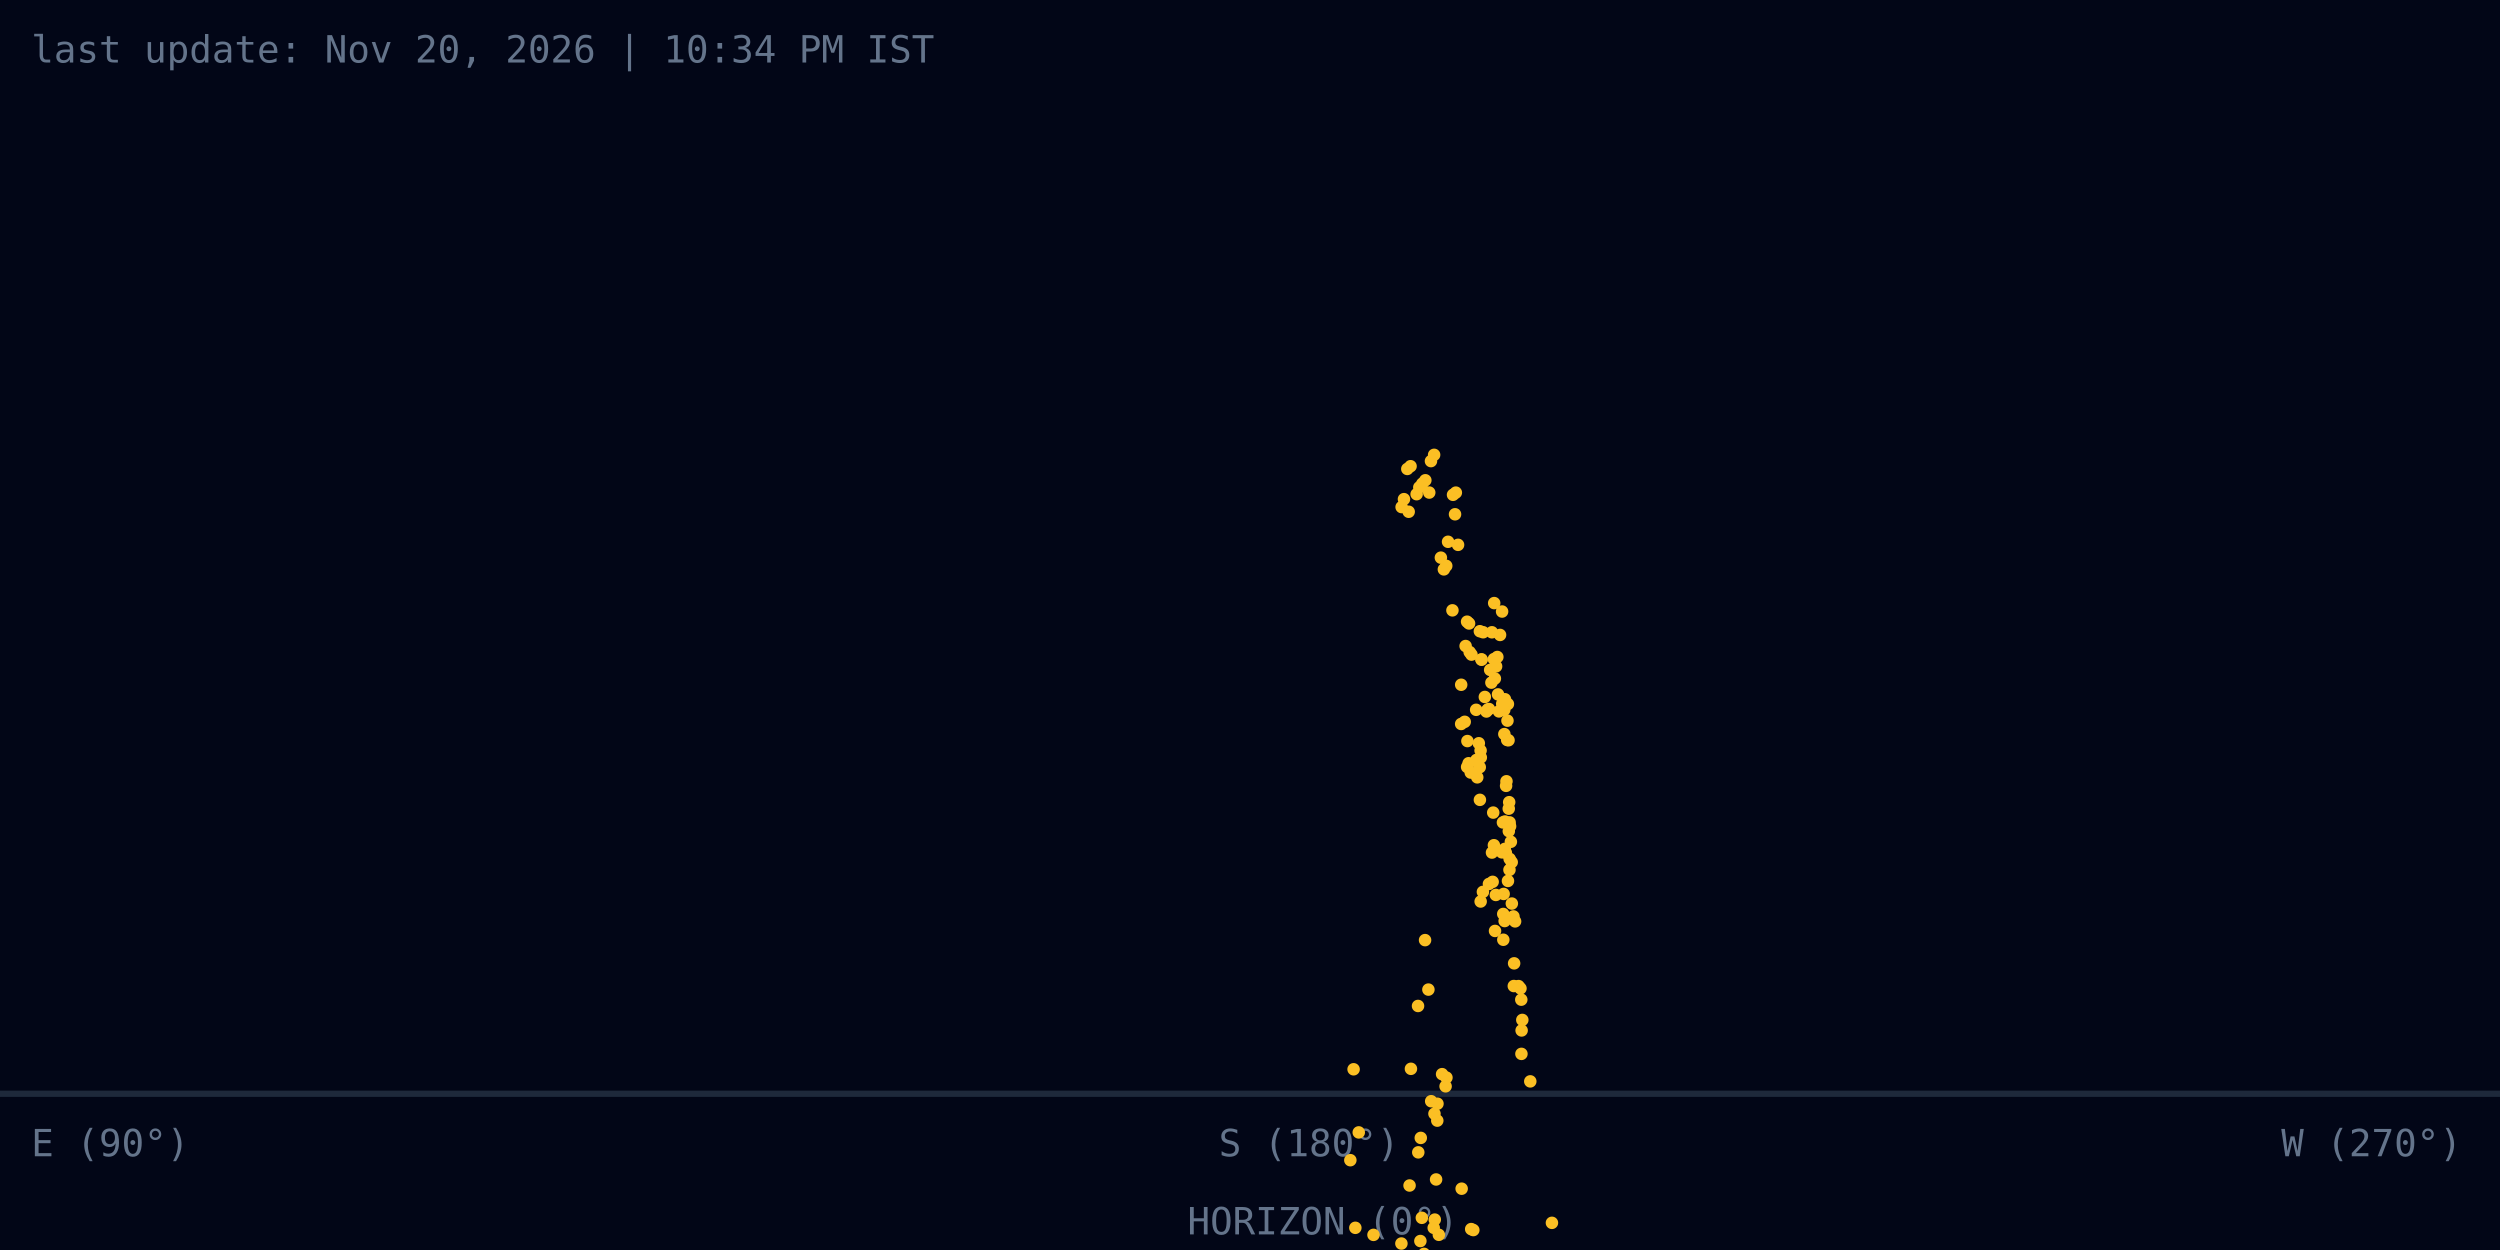
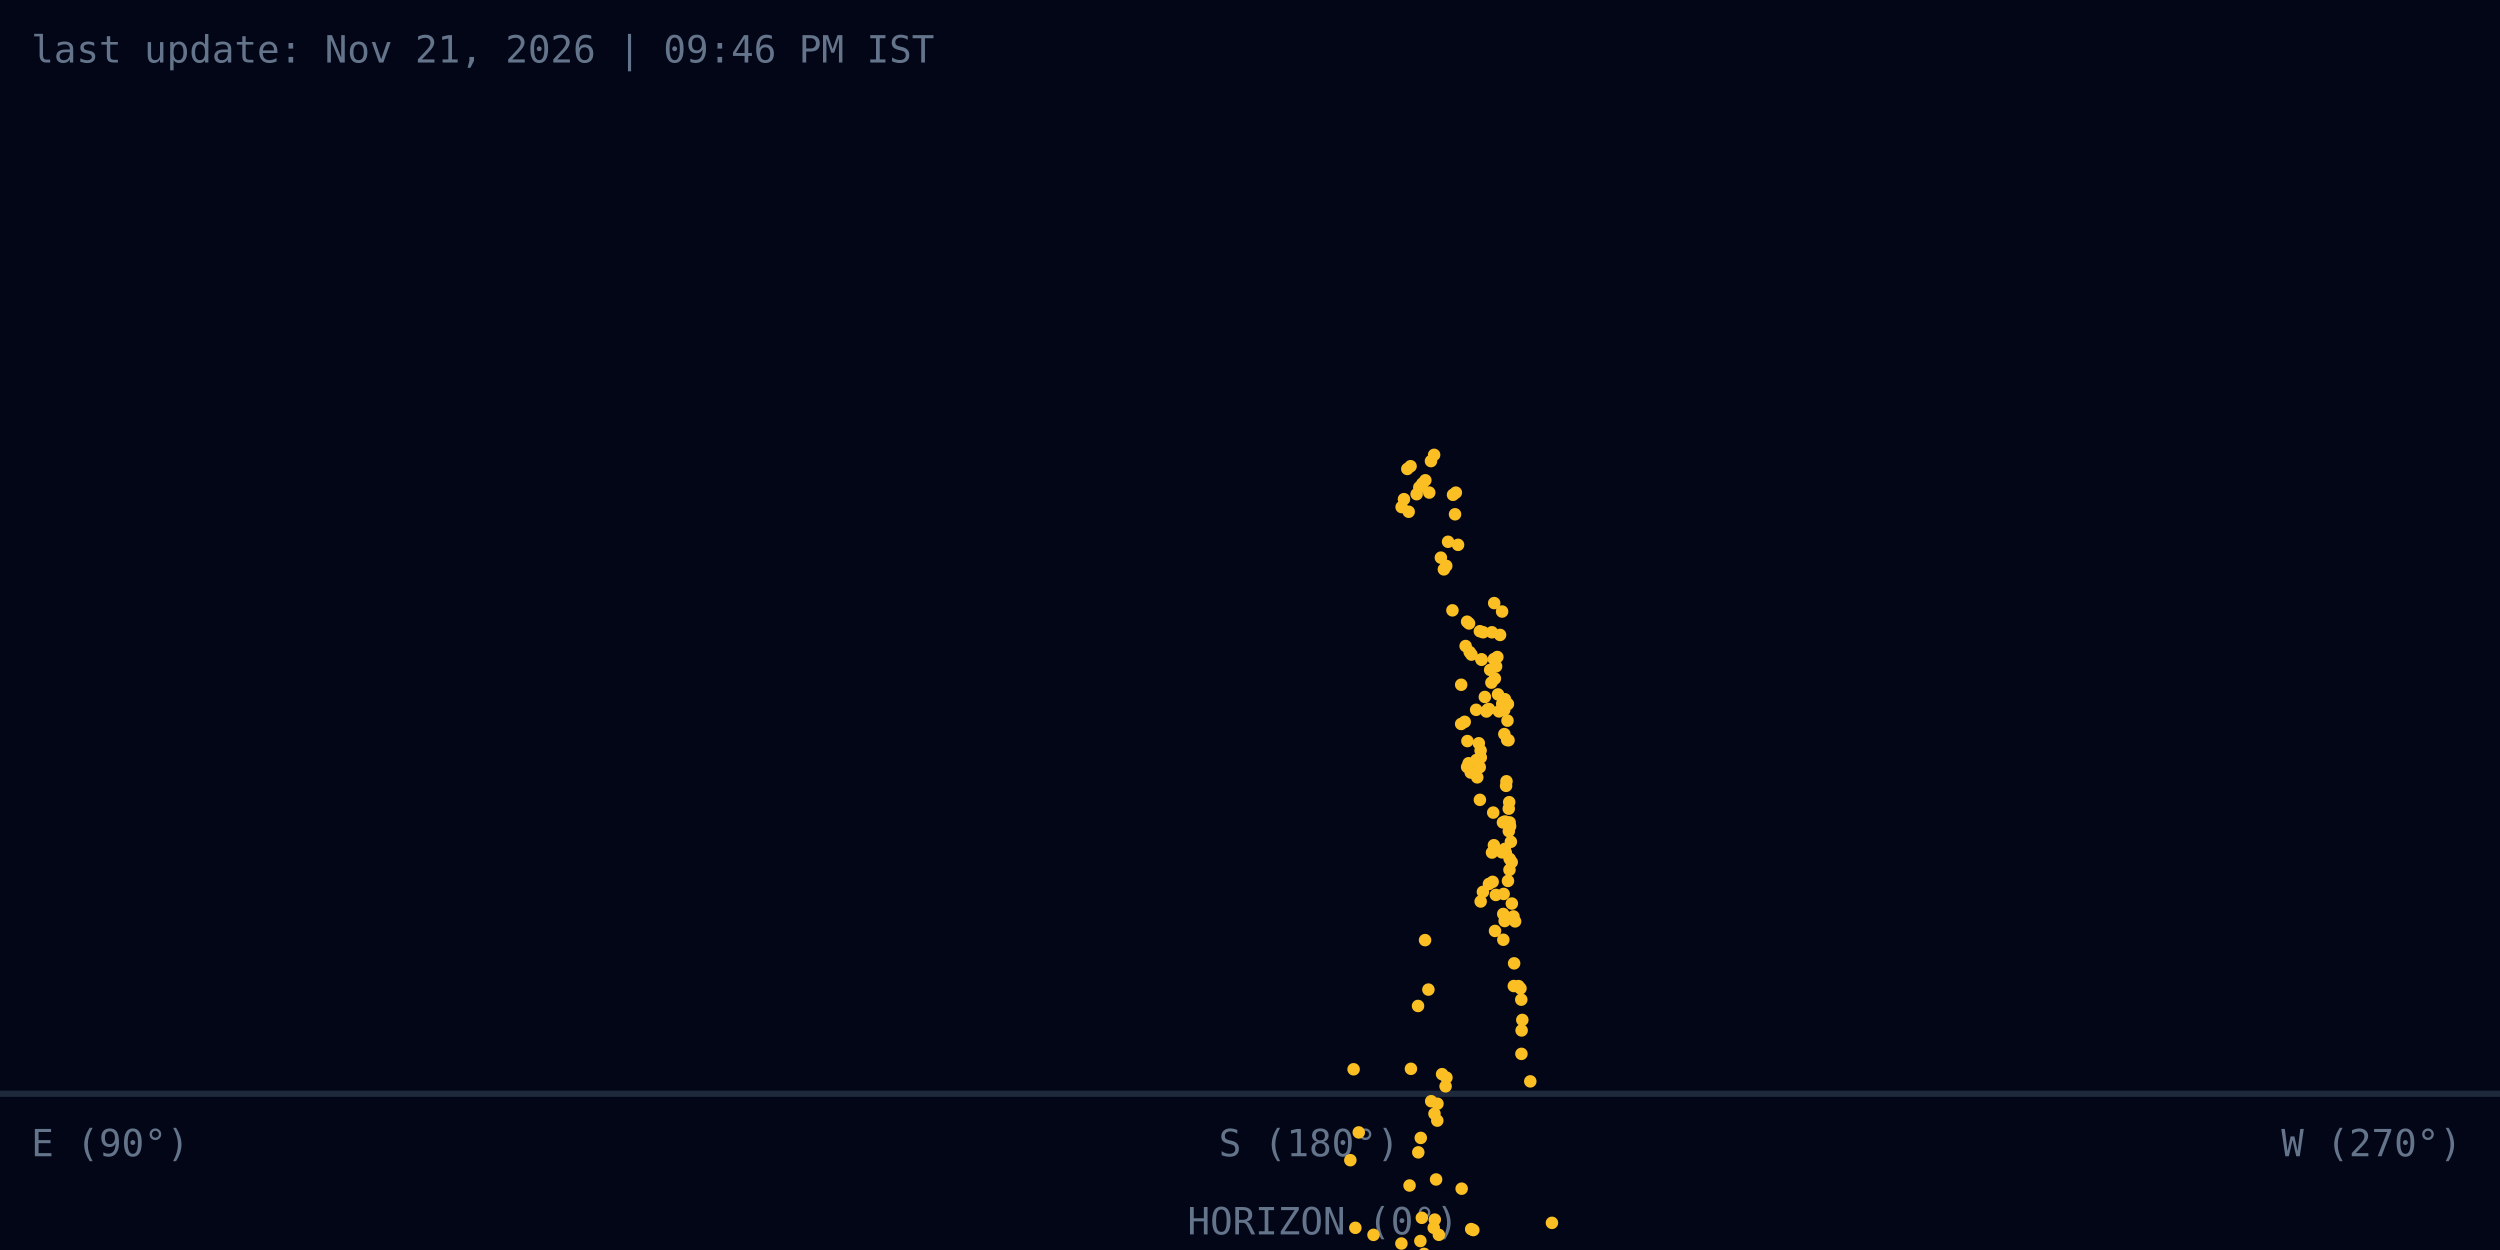
<svg xmlns="http://www.w3.org/2000/svg" width="800" height="400" viewBox="0 0 800 400">
  <rect width="800" height="400" fill="#020617" />
-   <text id="last-update" x="10" y="20" fill="#64748b" font-family="monospace">last update: Nov 20, 2026 | 10:34 PM IST</text>
+   <text id="last-update" x="10" y="20" fill="#64748b" font-family="monospace">last update: Nov 21, 2026 | 09:46 PM IST</text>
  <line x1="0" y1="350" x2="800" y2="350" stroke="#1e293b" stroke-width="2" />
  <text x="380" y="395" fill="#64748b" font-size="12" font-family="monospace">HORIZON (0°)</text>
  <text x="730" y="370" fill="#64748b" font-size="12" font-family="monospace">W (270°)</text>
  <text x="390" y="370" fill="#64748b" font-size="12" font-family="monospace">S (180°)</text>
  <text x="10" y="370" fill="#64748b" font-size="12" font-family="monospace">E (90°)</text>
  <g id="analemma-points">
    <circle cx=" 465.61" cy=" 164.57" r="2" fill="#fbbf24">
 </circle>
    <circle cx=" 467.57" cy=" 231.67" r="2" fill="#fbbf24">
 </circle>
    <circle cx=" 467.58" cy=" 219.12" r="2" fill="#fbbf24">
 </circle>
    <circle cx=" 468.71" cy=" 230.98" r="2" fill="#fbbf24">
 </circle>
    <circle cx=" 469.57" cy=" 237.14" r="2" fill="#fbbf24">
 </circle>
    <circle cx=" 469.00" cy=" 206.73" r="2" fill="#fbbf24">
 </circle>
    <circle cx=" 469.47" cy=" 198.94" r="2" fill="#fbbf24">
 </circle>
    <circle cx=" 470.10" cy=" 199.51" r="2" fill="#fbbf24">
 </circle>
    <circle cx=" 474.53" cy=" 285.41" r="2" fill="#fbbf24">
 </circle>
    <circle cx=" 472.47" cy=" 243.18" r="2" fill="#fbbf24">
 </circle>
    <circle cx=" 473.57" cy=" 255.95" r="2" fill="#fbbf24">
 </circle>
    <circle cx=" 473.22" cy=" 237.84" r="2" fill="#fbbf24">
 </circle>
    <circle cx=" 473.79" cy=" 240.17" r="2" fill="#fbbf24">
 </circle>
    <circle cx=" 473.56" cy=" 201.99" r="2" fill="#fbbf24">
 </circle>
    <circle cx=" 474.09" cy=" 210.99" r="2" fill="#fbbf24">
 </circle>
    <circle cx=" 478.41" cy=" 297.90" r="2" fill="#fbbf24">
 </circle>
    <circle cx=" 477.65" cy=" 282.19" r="2" fill="#fbbf24">
 </circle>
    <circle cx=" 477.44" cy=" 272.82" r="2" fill="#fbbf24">
 </circle>
    <circle cx=" 478.67" cy=" 286.38" r="2" fill="#fbbf24">
 </circle>
    <circle cx=" 478.05" cy=" 270.47" r="2" fill="#fbbf24">
 </circle>
    <circle cx=" 476.85" cy=" 214.37" r="2" fill="#fbbf24">
 </circle>
    <circle cx=" 477.25" cy=" 218.44" r="2" fill="#fbbf24">
 </circle>
    <circle cx=" 481.06" cy=" 300.72" r="2" fill="#fbbf24">
 </circle>
    <circle cx=" 481.04" cy=" 292.47" r="2" fill="#fbbf24">
 </circle>
    <circle cx=" 481.49" cy=" 294.73" r="2" fill="#fbbf24">
 </circle>
    <circle cx=" 481.17" cy=" 286.06" r="2" fill="#fbbf24">
 </circle>
    <circle cx=" 479.37" cy=" 222.21" r="2" fill="#fbbf24">
 </circle>
    <circle cx=" 479.67" cy=" 227.65" r="2" fill="#fbbf24">
 </circle>
    <circle cx=" 498.29" cy=" 411.31" r="2" fill="#fbbf24">
 </circle>
    <circle cx=" 498.34" cy=" 411.53" r="2" fill="#fbbf24">
 </circle>
    <circle cx=" 484.42" cy=" 315.53" r="2" fill="#fbbf24">
 </circle>
    <circle cx=" 486.86" cy=" 337.24" r="2" fill="#fbbf24">
 </circle>
    <circle cx=" 481.87" cy=" 272.88" r="2" fill="#fbbf24">
 </circle>
    <circle cx=" 482.55" cy=" 281.90" r="2" fill="#fbbf24">
 </circle>
    <circle cx=" 481.19" cy=" 226.61" r="2" fill="#fbbf24">
 </circle>
    <circle cx=" 481.39" cy=" 234.91" r="2" fill="#fbbf24">
 </circle>
    <circle cx=" 486.92" cy=" 329.74" r="2" fill="#fbbf24">
 </circle>
    <circle cx=" 483.03" cy=" 278.36" r="2" fill="#fbbf24">
 </circle>
    <circle cx=" 483.79" cy=" 289.14" r="2" fill="#fbbf24">
 </circle>
    <circle cx=" 485.93" cy=" 315.55" r="2" fill="#fbbf24">
 </circle>
    <circle cx=" 484.30" cy=" 293.26" r="2" fill="#fbbf24">
 </circle>
    <circle cx=" 482.30" cy=" 236.80" r="2" fill="#fbbf24">
 </circle>
    <circle cx=" 482.80" cy=" 258.78" r="2" fill="#fbbf24">
 </circle>
    <circle cx=" 501.22" cy=" 413.90" r="2" fill="#fbbf24">
 </circle>
    <circle cx=" 489.69" cy=" 346.04" r="2" fill="#fbbf24">
 </circle>
    <circle cx=" 486.81" cy=" 319.89" r="2" fill="#fbbf24">
 </circle>
    <circle cx=" 484.83" cy=" 294.84" r="2" fill="#fbbf24">
 </circle>
    <circle cx=" 486.55" cy=" 316.29" r="2" fill="#fbbf24">
 </circle>
    <circle cx=" 482.73" cy=" 236.88" r="2" fill="#fbbf24">
 </circle>
    <circle cx=" 483.48" cy=" 269.37" r="2" fill="#fbbf24">
 </circle>
    <circle cx=" 496.62" cy=" 391.31" r="2" fill="#fbbf24">
 </circle>
    <circle cx=" 483.75" cy=" 275.90" r="2" fill="#fbbf24">
 </circle>
    <circle cx=" 483.23" cy=" 264.40" r="2" fill="#fbbf24">
 </circle>
    <circle cx=" 482.94" cy=" 256.70" r="2" fill="#fbbf24">
 </circle>
    <circle cx=" 483.08" cy=" 263.17" r="2" fill="#fbbf24">
 </circle>
    <circle cx=" 482.53" cy=" 225.29" r="2" fill="#fbbf24">
 </circle>
    <circle cx=" 482.39" cy=" 230.61" r="2" fill="#fbbf24">
 </circle>
    <circle cx=" 487.14" cy=" 326.38" r="2" fill="#fbbf24">
 </circle>
    <circle cx=" 482.82" cy=" 265.96" r="2" fill="#fbbf24">
 </circle>
    <circle cx=" 483.09" cy=" 274.84" r="2" fill="#fbbf24">
 </circle>
    <circle cx=" 482.07" cy=" 250.01" r="2" fill="#fbbf24">
 </circle>
    <circle cx=" 481.95" cy=" 251.47" r="2" fill="#fbbf24">
 </circle>
    <circle cx=" 481.58" cy=" 223.76" r="2" fill="#fbbf24">
 </circle>
    <circle cx=" 481.36" cy=" 227.15" r="2" fill="#fbbf24">
 </circle>
    <circle cx=" 484.52" cy=" 308.27" r="2" fill="#fbbf24">
 </circle>
    <circle cx=" 481.59" cy=" 262.88" r="2" fill="#fbbf24">
 </circle>
    <circle cx=" 480.71" cy=" 225.23" r="2" fill="#fbbf24">
 </circle>
    <circle cx=" 481.54" cy=" 271.65" r="2" fill="#fbbf24">
 </circle>
    <circle cx=" 480.94" cy=" 263.18" r="2" fill="#fbbf24">
 </circle>
    <circle cx=" 480.67" cy=" 195.69" r="2" fill="#fbbf24">
 </circle>
    <circle cx=" 480.02" cy=" 203.18" r="2" fill="#fbbf24">
 </circle>
    <circle cx=" 480.62" cy=" 272.75" r="2" fill="#fbbf24">
 </circle>
    <circle cx=" 479.15" cy=" 210.24" r="2" fill="#fbbf24">
 </circle>
    <circle cx=" 478.75" cy=" 213.23" r="2" fill="#fbbf24">
 </circle>
    <circle cx=" 478.36" cy=" 217.14" r="2" fill="#fbbf24">
 </circle>
    <circle cx=" 478.05" cy=" 210.91" r="2" fill="#fbbf24">
 </circle>
    <circle cx=" 478.14" cy=" 192.99" r="2" fill="#fbbf24">
 </circle>
    <circle cx=" 477.41" cy=" 202.33" r="2" fill="#fbbf24">
 </circle>
    <circle cx=" 477.83" cy=" 260.03" r="2" fill="#fbbf24">
 </circle>
    <circle cx=" 476.48" cy=" 226.89" r="2" fill="#fbbf24">
 </circle>
    <circle cx=" 476.07" cy=" 227.06" r="2" fill="#fbbf24">
 </circle>
    <circle cx=" 475.66" cy=" 227.68" r="2" fill="#fbbf24">
 </circle>
    <circle cx=" 475.15" cy=" 223.03" r="2" fill="#fbbf24">
 </circle>
    <circle cx=" 474.61" cy=" 202.32" r="2" fill="#fbbf24">
 </circle>
    <circle cx=" 474.09" cy=" 211.11" r="2" fill="#fbbf24">
 </circle>
    <circle cx=" 476.46" cy=" 282.87" r="2" fill="#fbbf24">
 </circle>
    <circle cx=" 473.86" cy=" 242.39" r="2" fill="#fbbf24">
 </circle>
    <circle cx=" 473.52" cy=" 245.50" r="2" fill="#fbbf24">
 </circle>
    <circle cx=" 472.37" cy=" 227.14" r="2" fill="#fbbf24">
 </circle>
    <circle cx=" 472.72" cy=" 248.75" r="2" fill="#fbbf24">
 </circle>
    <circle cx=" 470.88" cy=" 209.48" r="2" fill="#fbbf24">
 </circle>
    <circle cx=" 470.29" cy=" 208.66" r="2" fill="#fbbf24">
 </circle>
    <circle cx=" 473.81" cy=" 288.48" r="2" fill="#fbbf24">
 </circle>
    <circle cx=" 470.64" cy=" 247.22" r="2" fill="#fbbf24">
 </circle>
    <circle cx=" 469.96" cy=" 244.24" r="2" fill="#fbbf24">
 </circle>
    <circle cx=" 469.48" cy=" 245.43" r="2" fill="#fbbf24">
 </circle>
    <circle cx=" 466.58" cy=" 174.35" r="2" fill="#fbbf24">
 </circle>
    <circle cx=" 465.87" cy=" 157.64" r="2" fill="#fbbf24">
 </circle>
    <circle cx=" 464.97" cy=" 158.34" r="2" fill="#fbbf24">
 </circle>
    <circle cx=" 464.78" cy=" 195.31" r="2" fill="#fbbf24">
 </circle>
    <circle cx=" 463.38" cy=" 173.37" r="2" fill="#fbbf24">
 </circle>
    <circle cx=" 462.80" cy=" 181.08" r="2" fill="#fbbf24">
 </circle>
    <circle cx=" 462.04" cy=" 182.20" r="2" fill="#fbbf24">
 </circle>
    <circle cx=" 461.08" cy=" 178.45" r="2" fill="#fbbf24">
 </circle>
    <circle cx=" 458.92" cy=" 145.55" r="2" fill="#fbbf24">
 </circle>
    <circle cx=" 457.91" cy=" 147.55" r="2" fill="#fbbf24">
 </circle>
    <circle cx=" 457.36" cy=" 157.62" r="2" fill="#fbbf24">
 </circle>
    <circle cx=" 456.11" cy=" 153.69" r="2" fill="#fbbf24">
 </circle>
    <circle cx=" 455.13" cy=" 154.77" r="2" fill="#fbbf24">
 </circle>
    <circle cx=" 454.18" cy=" 155.94" r="2" fill="#fbbf24">
 </circle>
    <circle cx=" 453.32" cy=" 158.14" r="2" fill="#fbbf24">
 </circle>
    <circle cx=" 451.38" cy=" 149.19" r="2" fill="#fbbf24">
 </circle>
    <circle cx=" 450.34" cy=" 150.06" r="2" fill="#fbbf24">
 </circle>
    <circle cx=" 450.78" cy=" 163.76" r="2" fill="#fbbf24">
 </circle>
    <circle cx=" 449.27" cy=" 159.73" r="2" fill="#fbbf24">
 </circle>
    <circle cx=" 448.52" cy=" 162.26" r="2" fill="#fbbf24">
 </circle>
    <circle cx=" 20.26" cy=" 571.97" r="2" fill="#fbbf24">
 </circle>
    <circle cx=" 74.33" cy=" 546.37" r="2" fill="#fbbf24">
 </circle>
    <circle cx=" 471.46" cy=" 393.62" r="2" fill="#fbbf24">
 </circle>
    <circle cx=" 470.78" cy=" 393.31" r="2" fill="#fbbf24">
 </circle>
    <circle cx=" 495.37" cy=" 503.27" r="2" fill="#fbbf24">
 </circle>
    <circle cx=" 467.73" cy=" 380.38" r="2" fill="#fbbf24">
 </circle>
    <circle cx=" 462.86" cy=" 344.83" r="2" fill="#fbbf24">
 </circle>
    <circle cx=" 462.59" cy=" 347.62" r="2" fill="#fbbf24">
 </circle>
    <circle cx=" 461.47" cy=" 343.73" r="2" fill="#fbbf24">
 </circle>
    <circle cx=" 456.02" cy=" 300.84" r="2" fill="#fbbf24">
 </circle>
    <circle cx=" 457.09" cy=" 316.67" r="2" fill="#fbbf24">
 </circle>
    <circle cx=" 469.47" cy=" 420.03" r="2" fill="#fbbf24">
 </circle>
    <circle cx=" 459.99" cy=" 353.19" r="2" fill="#fbbf24">
 </circle>
    <circle cx=" 459.93" cy=" 358.60" r="2" fill="#fbbf24">
 </circle>
    <circle cx=" 459.03" cy=" 356.39" r="2" fill="#fbbf24">
 </circle>
    <circle cx=" 457.98" cy=" 352.39" r="2" fill="#fbbf24">
 </circle>
    <circle cx=" 453.77" cy=" 321.91" r="2" fill="#fbbf24">
 </circle>
    <circle cx=" 459.55" cy=" 377.43" r="2" fill="#fbbf24">
 </circle>
    <circle cx=" 471.53" cy=" 461.85" r="2" fill="#fbbf24">
 </circle>
    <circle cx=" 460.43" cy=" 395.14" r="2" fill="#fbbf24">
 </circle>
    <circle cx=" 459.13" cy=" 390.27" r="2" fill="#fbbf24">
 </circle>
    <circle cx=" 458.79" cy=" 392.90" r="2" fill="#fbbf24">
 </circle>
    <circle cx=" 454.65" cy=" 364.13" r="2" fill="#fbbf24">
 </circle>
    <circle cx=" 451.50" cy=" 342.02" r="2" fill="#fbbf24">
 </circle>
    <circle cx=" 453.85" cy=" 368.75" r="2" fill="#fbbf24">
 </circle>
    <circle cx=" 467.51" cy=" 471.07" r="2" fill="#fbbf24">
 </circle>
    <circle cx=" 454.99" cy=" 389.70" r="2" fill="#fbbf24">
 </circle>
    <circle cx=" 455.71" cy=" 401.24" r="2" fill="#fbbf24">
 </circle>
    <circle cx=" 454.52" cy=" 397.13" r="2" fill="#fbbf24">
 </circle>
    <circle cx=" 455.98" cy=" 414.56" r="2" fill="#fbbf24">
 </circle>
    <circle cx=" 451.06" cy=" 379.36" r="2" fill="#fbbf24">
 </circle>
    <circle cx=" 455.70" cy=" 423.59" r="2" fill="#fbbf24">
 </circle>
    <circle cx=" 482.79" cy=" 553.38" r="2" fill="#fbbf24">
 </circle>
    <circle cx=" 459.54" cy=" 468.02" r="2" fill="#fbbf24">
 </circle>
    <circle cx=" 462.80" cy=" 493.17" r="2" fill="#fbbf24">
 </circle>
    <circle cx=" 456.72" cy=" 459.61" r="2" fill="#fbbf24">
 </circle>
    <circle cx=" 448.45" cy=" 397.93" r="2" fill="#fbbf24">
 </circle>
    <circle cx=" 451.44" cy=" 429.90" r="2" fill="#fbbf24">
 </circle>
    <circle cx=" 483.33" cy=" 577.31" r="2" fill="#fbbf24">
 </circle>
    <circle cx=" 457.19" cy=" 485.98" r="2" fill="#fbbf24">
 </circle>
    <circle cx=" 458.77" cy=" 501.95" r="2" fill="#fbbf24">
 </circle>
    <circle cx=" 458.66" cy=" 507.06" r="2" fill="#fbbf24">
 </circle>
    <circle cx=" 455.29" cy=" 490.82" r="2" fill="#fbbf24">
 </circle>
    <circle cx=" 449.40" cy=" 450.08" r="2" fill="#fbbf24">
 </circle>
    <circle cx=" 451.11" cy=" 471.34" r="2" fill="#fbbf24">
 </circle>
    <circle cx=" 507.92" cy=" 618.72" r="2" fill="#fbbf24">
 </circle>
    <circle cx=" 457.53" cy=" 530.58" r="2" fill="#fbbf24">
 </circle>
    <circle cx=" 443.32" cy=" 419.49" r="2" fill="#fbbf24">
 </circle>
    <circle cx=" 441.09" cy=" 404.11" r="2" fill="#fbbf24">
 </circle>
    <circle cx=" 439.52" cy=" 395.16" r="2" fill="#fbbf24">
 </circle>
    <circle cx=" 433.15" cy=" 342.17" r="2" fill="#fbbf24">
 </circle>
    <circle cx=" 434.80" cy=" 362.37" r="2" fill="#fbbf24">
 </circle>
    <circle cx=" 449.04" cy=" 512.18" r="2" fill="#fbbf24">
 </circle>
    <circle cx=" 438.74" cy=" 413.08" r="2" fill="#fbbf24">
 </circle>
    <circle cx=" 439.37" cy=" 426.64" r="2" fill="#fbbf24">
 </circle>
    <circle cx=" 438.60" cy=" 425.35" r="2" fill="#fbbf24">
 </circle>
    <circle cx=" 436.66" cy=" 411.17" r="2" fill="#fbbf24">
 </circle>
    <circle cx=" 432.11" cy=" 371.26" r="2" fill="#fbbf24">
 </circle>
    <circle cx=" 433.71" cy=" 392.90" r="2" fill="#fbbf24">
 </circle>
    <circle cx=" 441.39" cy=" 492.84" r="2" fill="#fbbf24">
 </circle>
    <circle cx=" 438.62" cy=" 465.26" r="2" fill="#fbbf24">
 </circle>
    <circle cx=" 439.66" cy=" 489.97" r="2" fill="#fbbf24">
 </circle>
    <circle cx=" 439.18" cy=" 494.15" r="2" fill="#fbbf24">
 </circle>
    <circle cx=" 437.86" cy=" 484.86" r="2" fill="#fbbf24">
 </circle>
    <circle cx=" 435.61" cy=" 460.36" r="2" fill="#fbbf24">
 </circle>
    <circle cx=" 436.98" cy=" 494.93" r="2" fill="#fbbf24">
 </circle>
    <circle cx=" 244.95" cy=" 642.55" r="2" fill="#fbbf24">
 </circle>
    <circle cx=" 436.88" cy=" 545.23" r="2" fill="#fbbf24">
 </circle>
    <circle cx=" 435.87" cy=" 548.03" r="2" fill="#fbbf24">
 </circle>
    <circle cx=" 434.67" cy=" 555.81" r="2" fill="#fbbf24">
 </circle>
    <circle cx=" 434.11" cy=" 529.21" r="2" fill="#fbbf24">
 </circle>
    <circle cx=" 432.10" cy=" 477.20" r="2" fill="#fbbf24">
 </circle>
    <circle cx=" 432.21" cy=" 499.93" r="2" fill="#fbbf24">
 </circle>
    <circle cx=" 207.02" cy=" 626.00" r="2" fill="#fbbf24">
 </circle>
    <circle cx=" 430.00" cy=" 549.91" r="2" fill="#fbbf24">
 </circle>
    <circle cx=" 429.36" cy=" 545.74" r="2" fill="#fbbf24">
 </circle>
    <circle cx=" 425.59" cy=" 570.57" r="2" fill="#fbbf24">
 </circle>
    <circle cx=" 426.75" cy=" 555.14" r="2" fill="#fbbf24">
 </circle>
    <circle cx=" 428.25" cy=" 489.25" r="2" fill="#fbbf24">
 </circle>
    <circle cx=" 427.62" cy=" 513.50" r="2" fill="#fbbf24">
 </circle>
    <circle cx=" 263.38" cy=" 629.03" r="2" fill="#fbbf24">
 </circle>
    <circle cx=" 403.44" cy=" 604.42" r="2" fill="#fbbf24">
 </circle>
    <circle cx=" 412.04" cy=" 590.07" r="2" fill="#fbbf24">
 </circle>
    <circle cx=" 408.71" cy=" 593.50" r="2" fill="#fbbf24">
 </circle>
    <circle cx=" 416.27" cy=" 574.05" r="2" fill="#fbbf24">
 </circle>
+     <circle cx=" 422.41" cy=" 537.09" r="2" fill="#fbbf24">
+  </circle>
  </g>
</svg>
